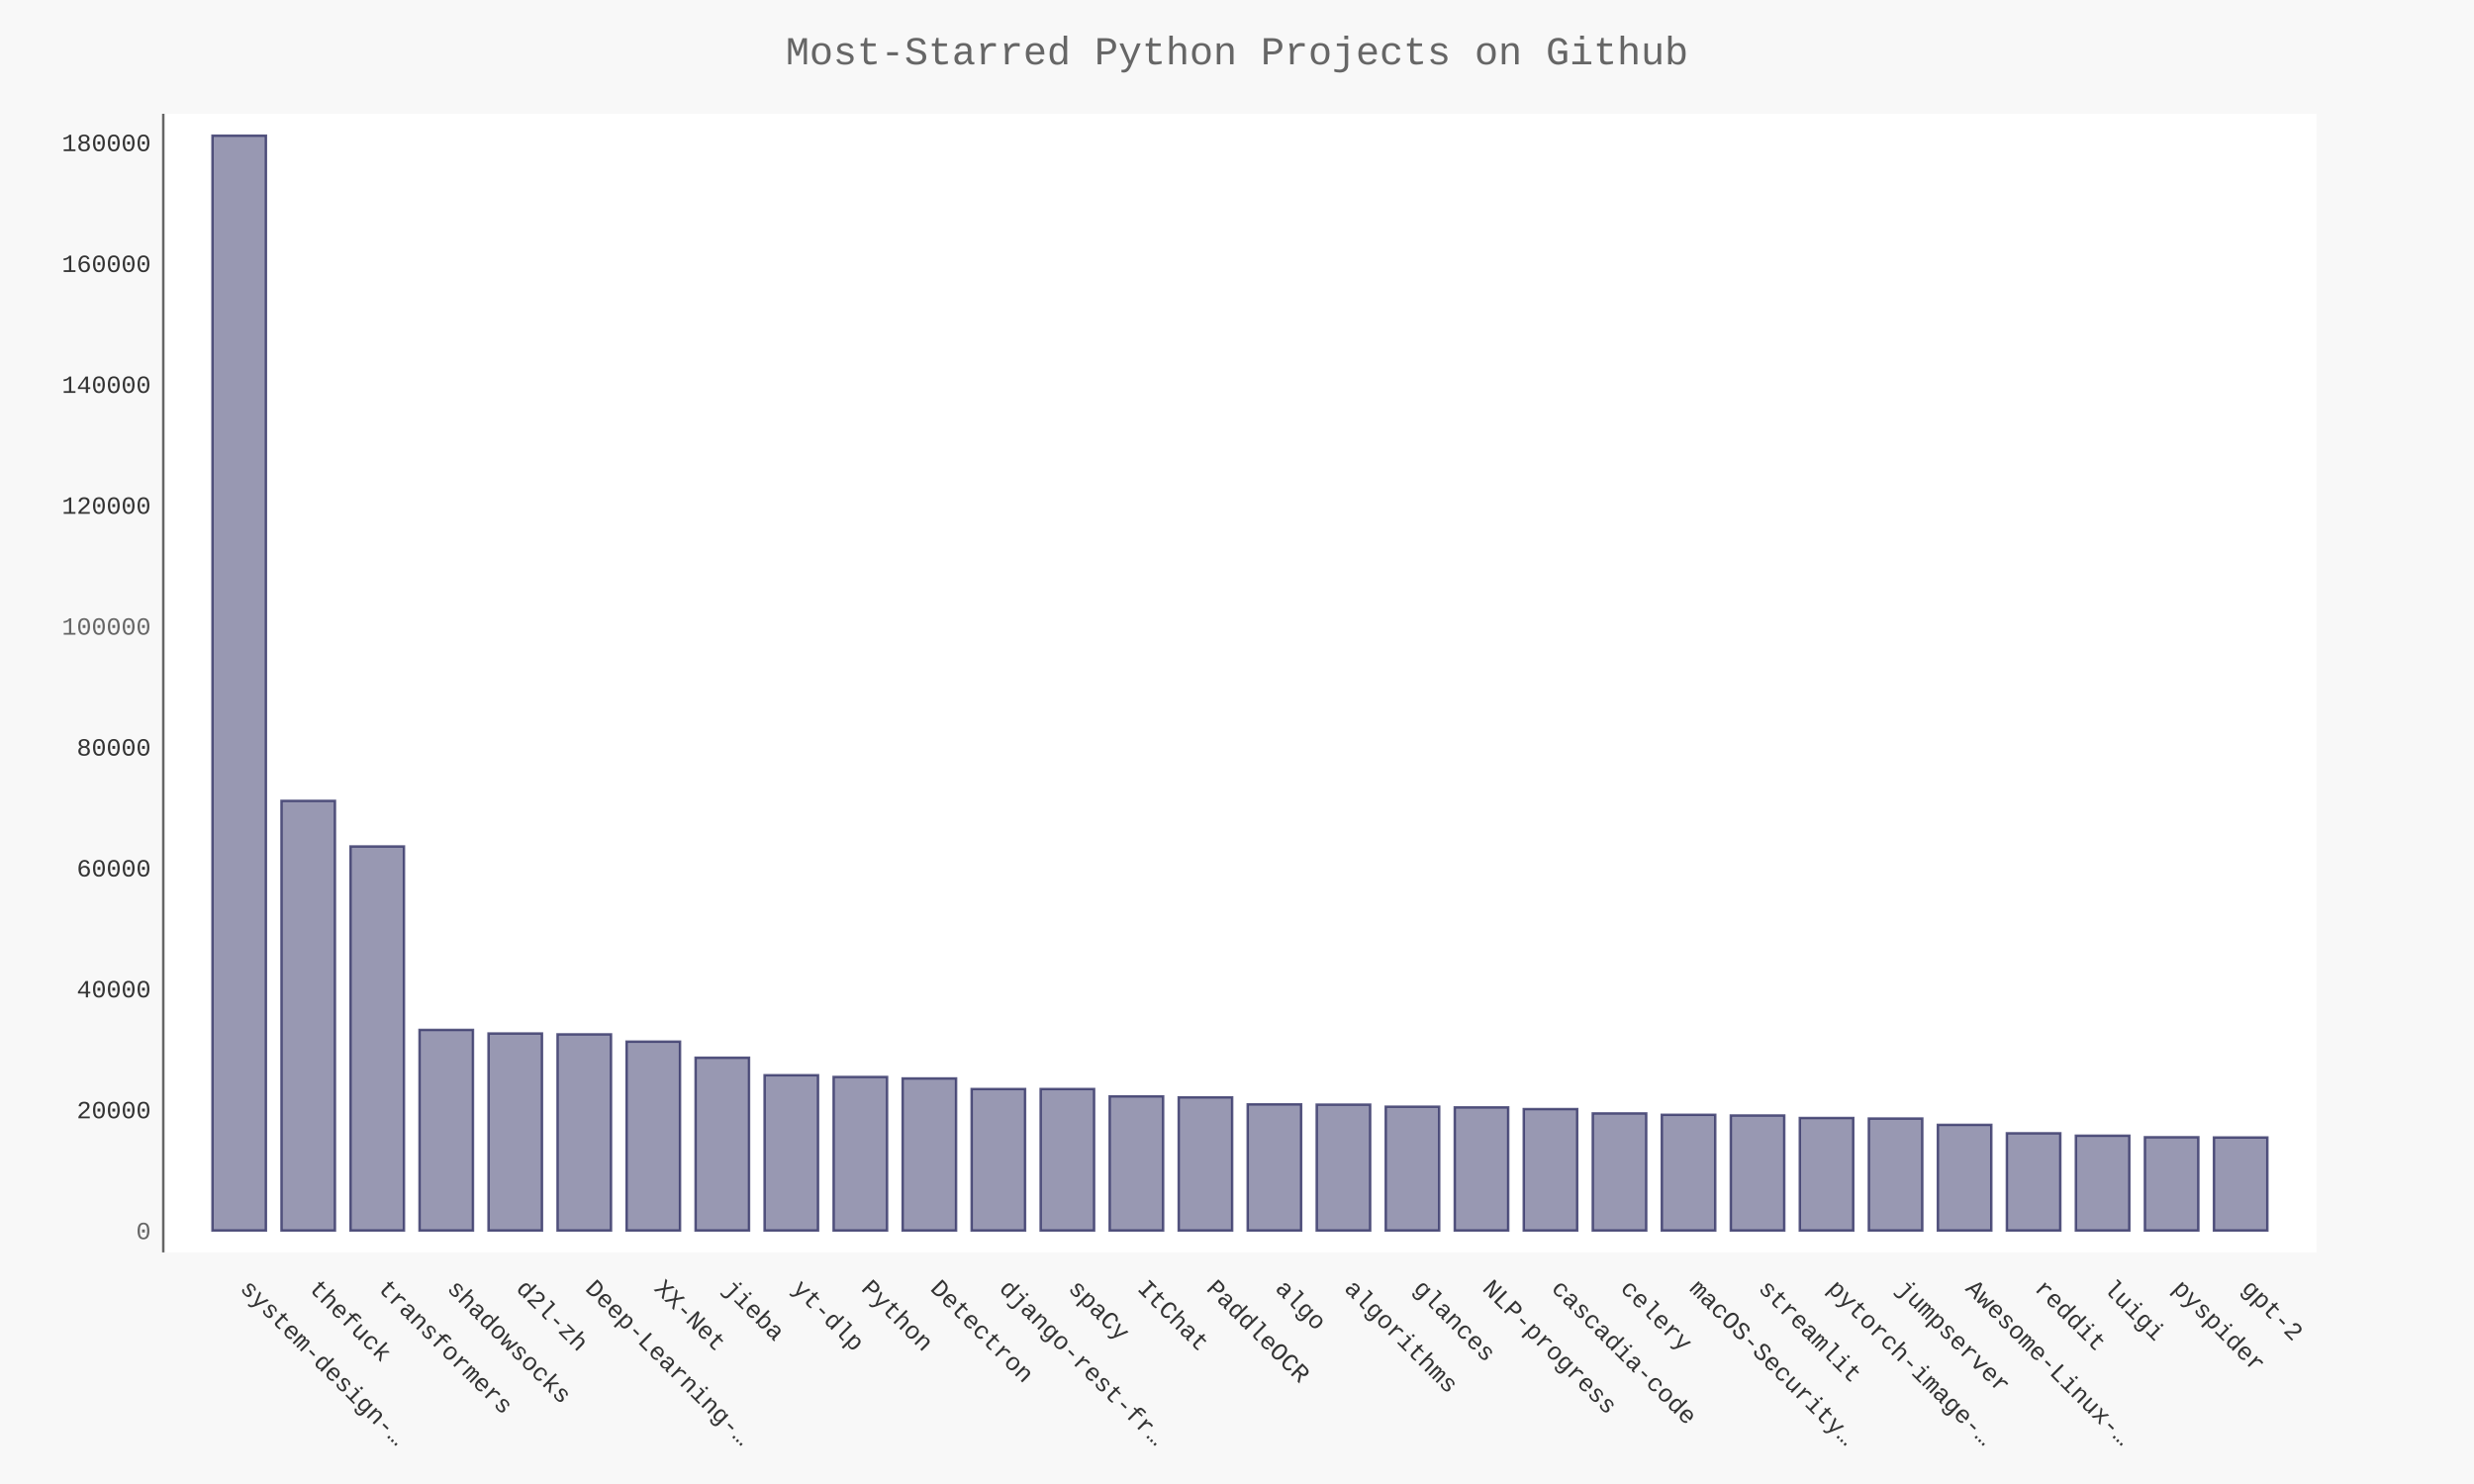
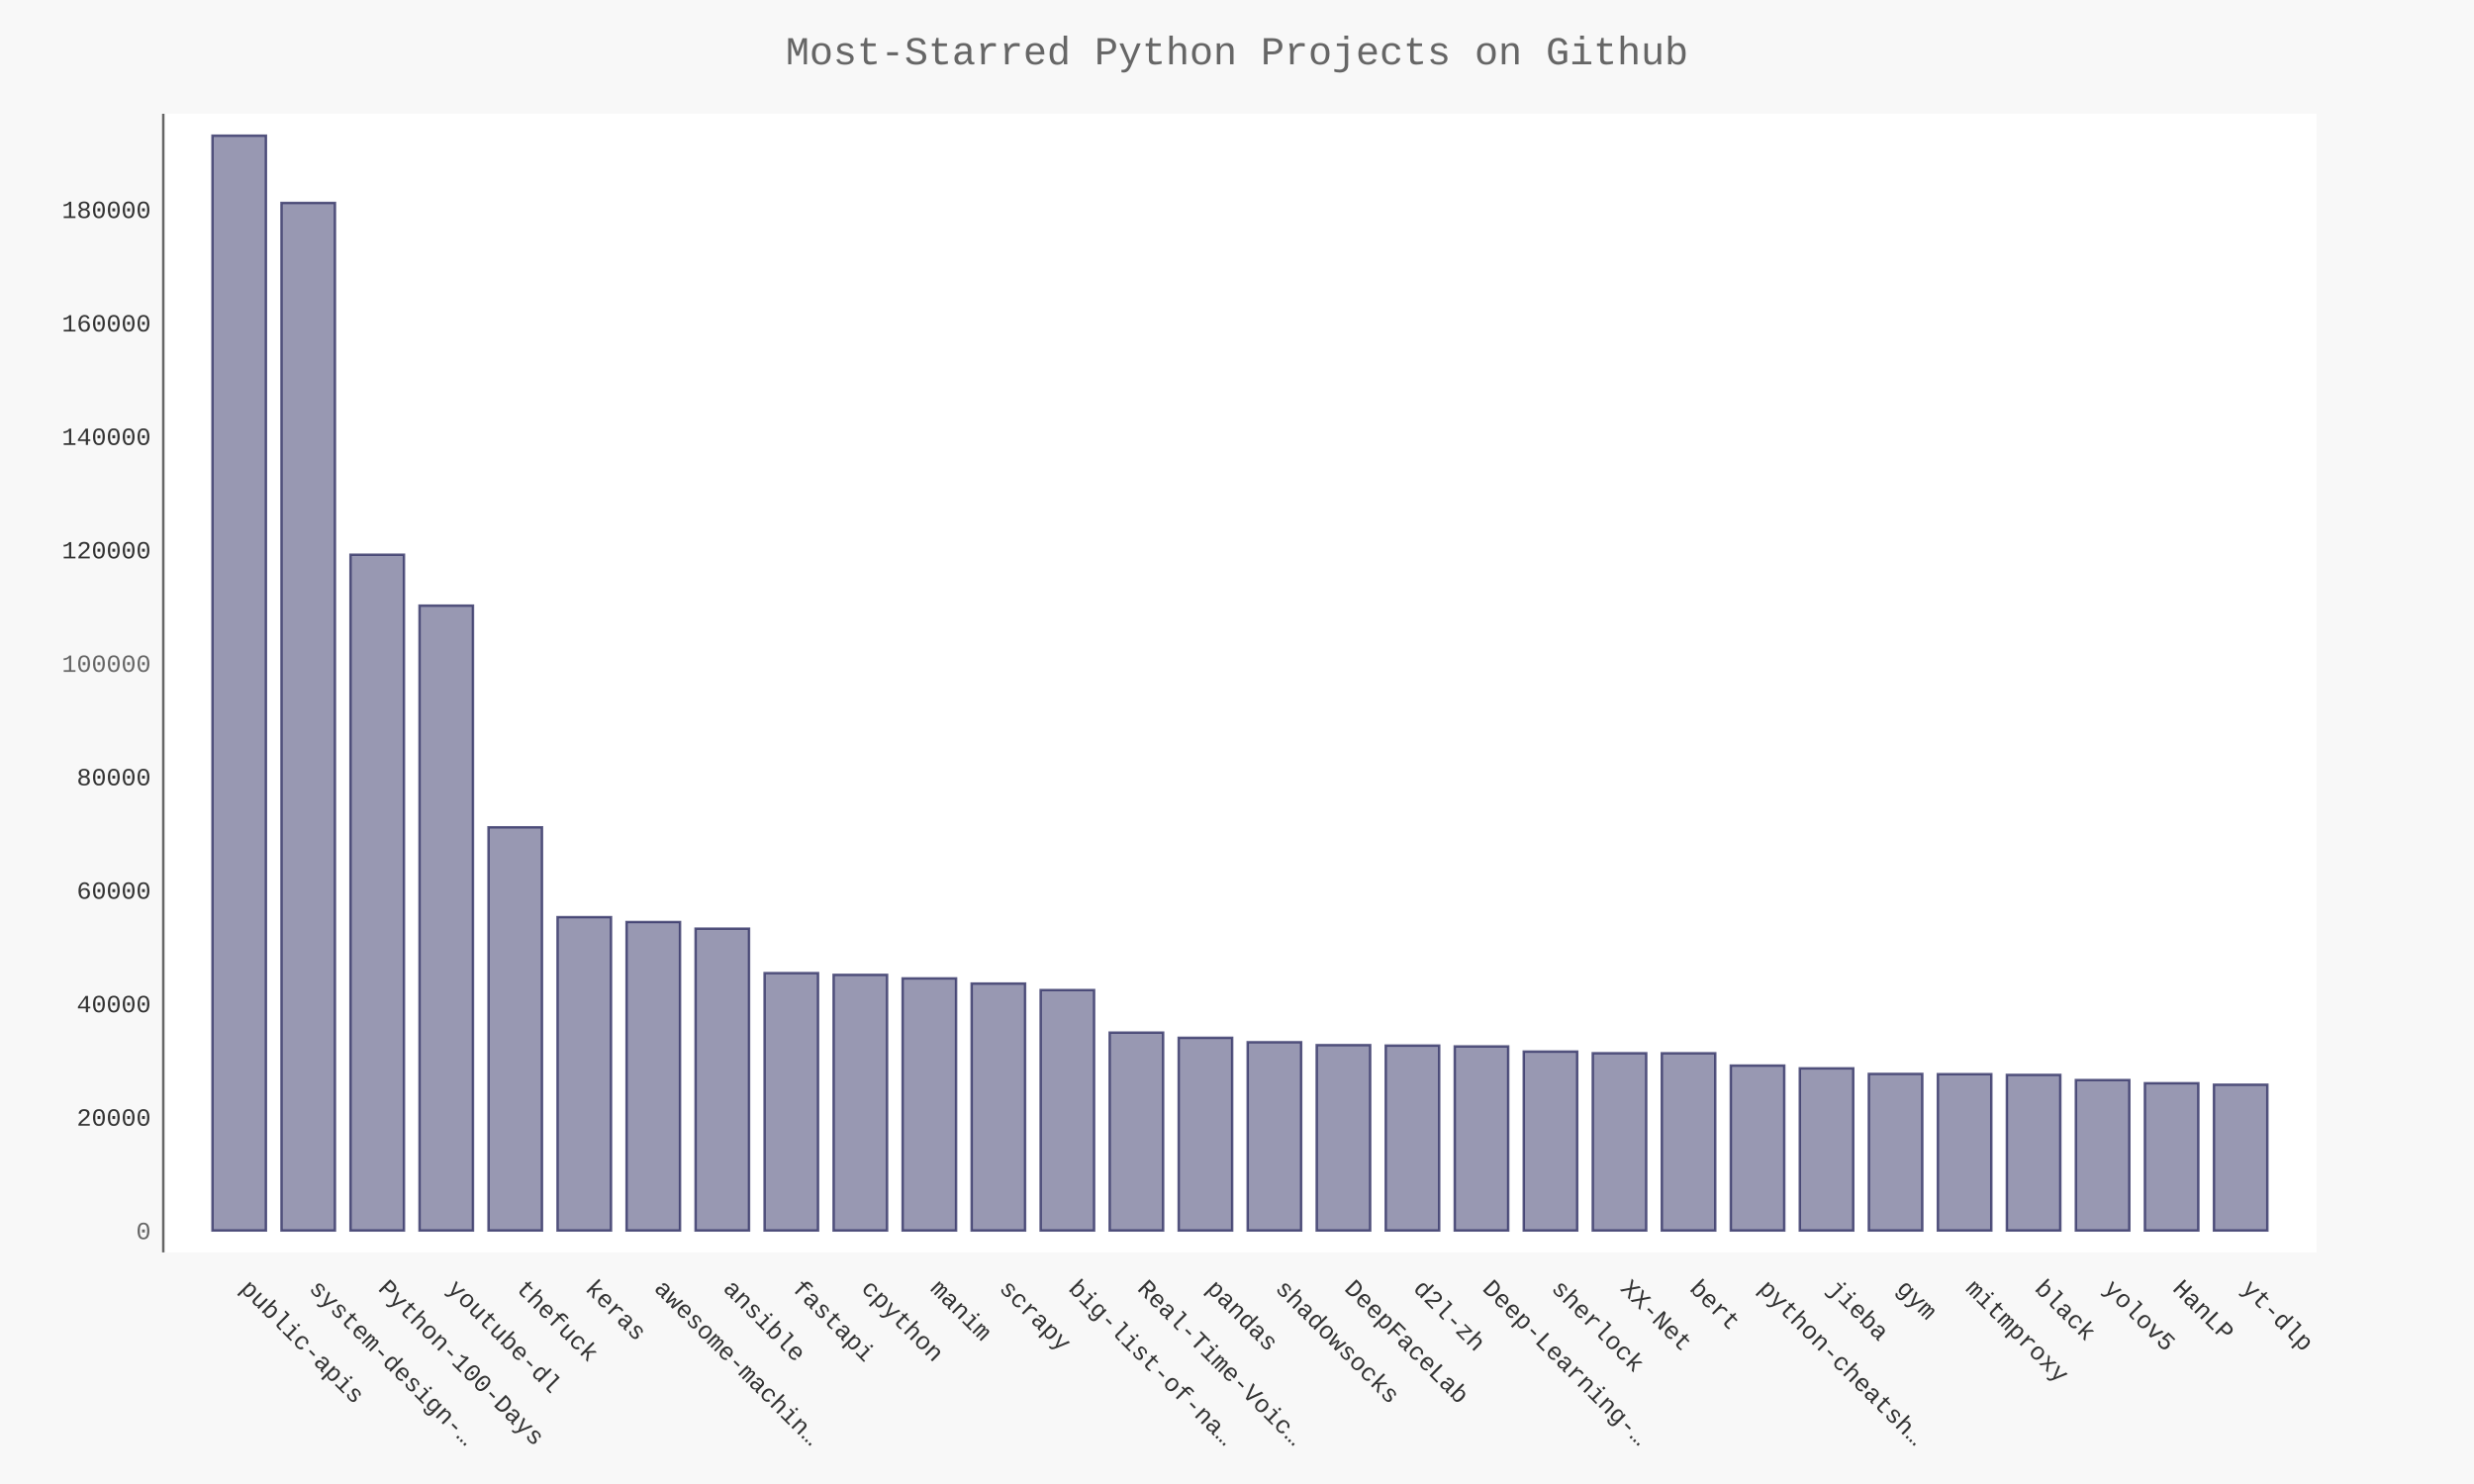
- <svg xmlns="http://www.w3.org/2000/svg" id="chart-205c52bb-52df-4847-a512-cd070e982f55" class="pygal-chart" viewBox="0 0 1000 600">
+ <svg xmlns="http://www.w3.org/2000/svg" id="chart-5cbc3699-a7eb-4722-83cf-24f9afc8d342" class="pygal-chart" viewBox="0 0 1000 600">
  <defs>
-     <style type="text/css">#chart-205c52bb-52df-4847-a512-cd070e982f55{-webkit-user-select:none;-webkit-font-smoothing:antialiased;font-family:Consolas,"Liberation Mono",Menlo,Courier,monospace}#chart-205c52bb-52df-4847-a512-cd070e982f55 .title{font-family:Consolas,"Liberation Mono",Menlo,Courier,monospace;font-size:16px}#chart-205c52bb-52df-4847-a512-cd070e982f55 .legends .legend text{font-family:Consolas,"Liberation Mono",Menlo,Courier,monospace;font-size:14px}#chart-205c52bb-52df-4847-a512-cd070e982f55 .axis text{font-family:Consolas,"Liberation Mono",Menlo,Courier,monospace;font-size:10px}#chart-205c52bb-52df-4847-a512-cd070e982f55 .axis text.major{font-family:Consolas,"Liberation Mono",Menlo,Courier,monospace;font-size:10px}#chart-205c52bb-52df-4847-a512-cd070e982f55 .text-overlay text.value{font-family:Consolas,"Liberation Mono",Menlo,Courier,monospace;font-size:16px}#chart-205c52bb-52df-4847-a512-cd070e982f55 .text-overlay text.label{font-family:Consolas,"Liberation Mono",Menlo,Courier,monospace;font-size:10px}#chart-205c52bb-52df-4847-a512-cd070e982f55 .tooltip{font-family:Consolas,"Liberation Mono",Menlo,Courier,monospace;font-size:14px}#chart-205c52bb-52df-4847-a512-cd070e982f55 text.no_data{font-family:Consolas,"Liberation Mono",Menlo,Courier,monospace;font-size:64px}
- #chart-205c52bb-52df-4847-a512-cd070e982f55{background-color:#f8f8f8}#chart-205c52bb-52df-4847-a512-cd070e982f55 path,#chart-205c52bb-52df-4847-a512-cd070e982f55 line,#chart-205c52bb-52df-4847-a512-cd070e982f55 rect,#chart-205c52bb-52df-4847-a512-cd070e982f55 circle{-webkit-transition:250ms ease-in;-moz-transition:250ms ease-in;transition:250ms ease-in}#chart-205c52bb-52df-4847-a512-cd070e982f55 .graph &gt; .background{fill:#f8f8f8}#chart-205c52bb-52df-4847-a512-cd070e982f55 .plot &gt; .background{fill:#ffffff}#chart-205c52bb-52df-4847-a512-cd070e982f55 .graph{fill:#333}#chart-205c52bb-52df-4847-a512-cd070e982f55 text.no_data{fill:#666}#chart-205c52bb-52df-4847-a512-cd070e982f55 .title{fill:#666}#chart-205c52bb-52df-4847-a512-cd070e982f55 .legends .legend text{fill:#333}#chart-205c52bb-52df-4847-a512-cd070e982f55 .legends .legend:hover text{fill:#666}#chart-205c52bb-52df-4847-a512-cd070e982f55 .axis .line{stroke:#666}#chart-205c52bb-52df-4847-a512-cd070e982f55 .axis .guide.line{stroke:rgba(0,0,0,0.5)}#chart-205c52bb-52df-4847-a512-cd070e982f55 .axis .major.line{stroke:#333}#chart-205c52bb-52df-4847-a512-cd070e982f55 .axis text.major{fill:#666}#chart-205c52bb-52df-4847-a512-cd070e982f55 .axis.y .guides:hover .guide.line,#chart-205c52bb-52df-4847-a512-cd070e982f55 .line-graph .axis.x .guides:hover .guide.line,#chart-205c52bb-52df-4847-a512-cd070e982f55 .stackedline-graph .axis.x .guides:hover .guide.line,#chart-205c52bb-52df-4847-a512-cd070e982f55 .xy-graph .axis.x .guides:hover .guide.line{stroke:#666}#chart-205c52bb-52df-4847-a512-cd070e982f55 .axis .guides:hover text{fill:#666}#chart-205c52bb-52df-4847-a512-cd070e982f55 .reactive{fill-opacity:.5;stroke-opacity:.8;stroke-width:1}#chart-205c52bb-52df-4847-a512-cd070e982f55 .ci{stroke:#333}#chart-205c52bb-52df-4847-a512-cd070e982f55 .reactive.active,#chart-205c52bb-52df-4847-a512-cd070e982f55 .active .reactive{fill-opacity:.9;stroke-opacity:.9;stroke-width:4}#chart-205c52bb-52df-4847-a512-cd070e982f55 .ci .reactive.active{stroke-width:1.5}#chart-205c52bb-52df-4847-a512-cd070e982f55 .series text{fill:#666}#chart-205c52bb-52df-4847-a512-cd070e982f55 .tooltip rect{fill:#ffffff;stroke:#666;-webkit-transition:opacity 250ms ease-in;-moz-transition:opacity 250ms ease-in;transition:opacity 250ms ease-in}#chart-205c52bb-52df-4847-a512-cd070e982f55 .tooltip .label{fill:#333}#chart-205c52bb-52df-4847-a512-cd070e982f55 .tooltip .label{fill:#333}#chart-205c52bb-52df-4847-a512-cd070e982f55 .tooltip .legend{font-size:.8em;fill:rgba(0,0,0,0.5)}#chart-205c52bb-52df-4847-a512-cd070e982f55 .tooltip .x_label{font-size:.6em;fill:#666}#chart-205c52bb-52df-4847-a512-cd070e982f55 .tooltip .xlink{font-size:.5em;text-decoration:underline}#chart-205c52bb-52df-4847-a512-cd070e982f55 .tooltip .value{font-size:1.5em}#chart-205c52bb-52df-4847-a512-cd070e982f55 .bound{font-size:.5em}#chart-205c52bb-52df-4847-a512-cd070e982f55 .max-value{font-size:.75em;fill:rgba(0,0,0,0.5)}#chart-205c52bb-52df-4847-a512-cd070e982f55 .map-element{fill:#ffffff;stroke:rgba(0,0,0,0.5) !important}#chart-205c52bb-52df-4847-a512-cd070e982f55 .map-element .reactive{fill-opacity:inherit;stroke-opacity:inherit}#chart-205c52bb-52df-4847-a512-cd070e982f55 .color-0,#chart-205c52bb-52df-4847-a512-cd070e982f55 .color-0 a:visited{stroke:#333366;fill:#333366}#chart-205c52bb-52df-4847-a512-cd070e982f55 .text-overlay .color-0 text{fill:black}
- #chart-205c52bb-52df-4847-a512-cd070e982f55 text.no_data{text-anchor:middle}#chart-205c52bb-52df-4847-a512-cd070e982f55 .guide.line{fill:none}#chart-205c52bb-52df-4847-a512-cd070e982f55 .centered{text-anchor:middle}#chart-205c52bb-52df-4847-a512-cd070e982f55 .title{text-anchor:middle}#chart-205c52bb-52df-4847-a512-cd070e982f55 .legends .legend text{fill-opacity:1}#chart-205c52bb-52df-4847-a512-cd070e982f55 .axis.x text{text-anchor:middle}#chart-205c52bb-52df-4847-a512-cd070e982f55 .axis.x:not(.web) text[transform]{text-anchor:start}#chart-205c52bb-52df-4847-a512-cd070e982f55 .axis.x:not(.web) text[transform].backwards{text-anchor:end}#chart-205c52bb-52df-4847-a512-cd070e982f55 .axis.y text{text-anchor:end}#chart-205c52bb-52df-4847-a512-cd070e982f55 .axis.y text[transform].backwards{text-anchor:start}#chart-205c52bb-52df-4847-a512-cd070e982f55 .axis.y2 text{text-anchor:start}#chart-205c52bb-52df-4847-a512-cd070e982f55 .axis.y2 text[transform].backwards{text-anchor:end}#chart-205c52bb-52df-4847-a512-cd070e982f55 .axis .guide.line{stroke-dasharray:4,4;stroke:black}#chart-205c52bb-52df-4847-a512-cd070e982f55 .axis .major.guide.line{stroke-dasharray:6,6;stroke:black}#chart-205c52bb-52df-4847-a512-cd070e982f55 .horizontal .axis.y .guide.line,#chart-205c52bb-52df-4847-a512-cd070e982f55 .horizontal .axis.y2 .guide.line,#chart-205c52bb-52df-4847-a512-cd070e982f55 .vertical .axis.x .guide.line{opacity:0}#chart-205c52bb-52df-4847-a512-cd070e982f55 .horizontal .axis.always_show .guide.line,#chart-205c52bb-52df-4847-a512-cd070e982f55 .vertical .axis.always_show .guide.line{opacity:1 !important}#chart-205c52bb-52df-4847-a512-cd070e982f55 .axis.y .guides:hover .guide.line,#chart-205c52bb-52df-4847-a512-cd070e982f55 .axis.y2 .guides:hover .guide.line,#chart-205c52bb-52df-4847-a512-cd070e982f55 .axis.x .guides:hover .guide.line{opacity:1}#chart-205c52bb-52df-4847-a512-cd070e982f55 .axis .guides:hover text{opacity:1}#chart-205c52bb-52df-4847-a512-cd070e982f55 .nofill{fill:none}#chart-205c52bb-52df-4847-a512-cd070e982f55 .subtle-fill{fill-opacity:.2}#chart-205c52bb-52df-4847-a512-cd070e982f55 .dot{stroke-width:1px;fill-opacity:1;stroke-opacity:1}#chart-205c52bb-52df-4847-a512-cd070e982f55 .dot.active{stroke-width:5px}#chart-205c52bb-52df-4847-a512-cd070e982f55 .dot.negative{fill:transparent}#chart-205c52bb-52df-4847-a512-cd070e982f55 text,#chart-205c52bb-52df-4847-a512-cd070e982f55 tspan{stroke:none !important}#chart-205c52bb-52df-4847-a512-cd070e982f55 .series text.active{opacity:1}#chart-205c52bb-52df-4847-a512-cd070e982f55 .tooltip rect{fill-opacity:.95;stroke-width:.5}#chart-205c52bb-52df-4847-a512-cd070e982f55 .tooltip text{fill-opacity:1}#chart-205c52bb-52df-4847-a512-cd070e982f55 .showable{visibility:hidden}#chart-205c52bb-52df-4847-a512-cd070e982f55 .showable.shown{visibility:visible}#chart-205c52bb-52df-4847-a512-cd070e982f55 .gauge-background{fill:rgba(229,229,229,1);stroke:none}#chart-205c52bb-52df-4847-a512-cd070e982f55 .bg-lines{stroke:#f8f8f8;stroke-width:2px}</style>
+     <style type="text/css">#chart-5cbc3699-a7eb-4722-83cf-24f9afc8d342{-webkit-user-select:none;-webkit-font-smoothing:antialiased;font-family:Consolas,"Liberation Mono",Menlo,Courier,monospace}#chart-5cbc3699-a7eb-4722-83cf-24f9afc8d342 .title{font-family:Consolas,"Liberation Mono",Menlo,Courier,monospace;font-size:16px}#chart-5cbc3699-a7eb-4722-83cf-24f9afc8d342 .legends .legend text{font-family:Consolas,"Liberation Mono",Menlo,Courier,monospace;font-size:14px}#chart-5cbc3699-a7eb-4722-83cf-24f9afc8d342 .axis text{font-family:Consolas,"Liberation Mono",Menlo,Courier,monospace;font-size:10px}#chart-5cbc3699-a7eb-4722-83cf-24f9afc8d342 .axis text.major{font-family:Consolas,"Liberation Mono",Menlo,Courier,monospace;font-size:10px}#chart-5cbc3699-a7eb-4722-83cf-24f9afc8d342 .text-overlay text.value{font-family:Consolas,"Liberation Mono",Menlo,Courier,monospace;font-size:16px}#chart-5cbc3699-a7eb-4722-83cf-24f9afc8d342 .text-overlay text.label{font-family:Consolas,"Liberation Mono",Menlo,Courier,monospace;font-size:10px}#chart-5cbc3699-a7eb-4722-83cf-24f9afc8d342 .tooltip{font-family:Consolas,"Liberation Mono",Menlo,Courier,monospace;font-size:14px}#chart-5cbc3699-a7eb-4722-83cf-24f9afc8d342 text.no_data{font-family:Consolas,"Liberation Mono",Menlo,Courier,monospace;font-size:64px}
+ #chart-5cbc3699-a7eb-4722-83cf-24f9afc8d342{background-color:#f8f8f8}#chart-5cbc3699-a7eb-4722-83cf-24f9afc8d342 path,#chart-5cbc3699-a7eb-4722-83cf-24f9afc8d342 line,#chart-5cbc3699-a7eb-4722-83cf-24f9afc8d342 rect,#chart-5cbc3699-a7eb-4722-83cf-24f9afc8d342 circle{-webkit-transition:250ms ease-in;-moz-transition:250ms ease-in;transition:250ms ease-in}#chart-5cbc3699-a7eb-4722-83cf-24f9afc8d342 .graph &gt; .background{fill:#f8f8f8}#chart-5cbc3699-a7eb-4722-83cf-24f9afc8d342 .plot &gt; .background{fill:#ffffff}#chart-5cbc3699-a7eb-4722-83cf-24f9afc8d342 .graph{fill:#333}#chart-5cbc3699-a7eb-4722-83cf-24f9afc8d342 text.no_data{fill:#666}#chart-5cbc3699-a7eb-4722-83cf-24f9afc8d342 .title{fill:#666}#chart-5cbc3699-a7eb-4722-83cf-24f9afc8d342 .legends .legend text{fill:#333}#chart-5cbc3699-a7eb-4722-83cf-24f9afc8d342 .legends .legend:hover text{fill:#666}#chart-5cbc3699-a7eb-4722-83cf-24f9afc8d342 .axis .line{stroke:#666}#chart-5cbc3699-a7eb-4722-83cf-24f9afc8d342 .axis .guide.line{stroke:rgba(0,0,0,0.5)}#chart-5cbc3699-a7eb-4722-83cf-24f9afc8d342 .axis .major.line{stroke:#333}#chart-5cbc3699-a7eb-4722-83cf-24f9afc8d342 .axis text.major{fill:#666}#chart-5cbc3699-a7eb-4722-83cf-24f9afc8d342 .axis.y .guides:hover .guide.line,#chart-5cbc3699-a7eb-4722-83cf-24f9afc8d342 .line-graph .axis.x .guides:hover .guide.line,#chart-5cbc3699-a7eb-4722-83cf-24f9afc8d342 .stackedline-graph .axis.x .guides:hover .guide.line,#chart-5cbc3699-a7eb-4722-83cf-24f9afc8d342 .xy-graph .axis.x .guides:hover .guide.line{stroke:#666}#chart-5cbc3699-a7eb-4722-83cf-24f9afc8d342 .axis .guides:hover text{fill:#666}#chart-5cbc3699-a7eb-4722-83cf-24f9afc8d342 .reactive{fill-opacity:.5;stroke-opacity:.8;stroke-width:1}#chart-5cbc3699-a7eb-4722-83cf-24f9afc8d342 .ci{stroke:#333}#chart-5cbc3699-a7eb-4722-83cf-24f9afc8d342 .reactive.active,#chart-5cbc3699-a7eb-4722-83cf-24f9afc8d342 .active .reactive{fill-opacity:.9;stroke-opacity:.9;stroke-width:4}#chart-5cbc3699-a7eb-4722-83cf-24f9afc8d342 .ci .reactive.active{stroke-width:1.5}#chart-5cbc3699-a7eb-4722-83cf-24f9afc8d342 .series text{fill:#666}#chart-5cbc3699-a7eb-4722-83cf-24f9afc8d342 .tooltip rect{fill:#ffffff;stroke:#666;-webkit-transition:opacity 250ms ease-in;-moz-transition:opacity 250ms ease-in;transition:opacity 250ms ease-in}#chart-5cbc3699-a7eb-4722-83cf-24f9afc8d342 .tooltip .label{fill:#333}#chart-5cbc3699-a7eb-4722-83cf-24f9afc8d342 .tooltip .label{fill:#333}#chart-5cbc3699-a7eb-4722-83cf-24f9afc8d342 .tooltip .legend{font-size:.8em;fill:rgba(0,0,0,0.5)}#chart-5cbc3699-a7eb-4722-83cf-24f9afc8d342 .tooltip .x_label{font-size:.6em;fill:#666}#chart-5cbc3699-a7eb-4722-83cf-24f9afc8d342 .tooltip .xlink{font-size:.5em;text-decoration:underline}#chart-5cbc3699-a7eb-4722-83cf-24f9afc8d342 .tooltip .value{font-size:1.5em}#chart-5cbc3699-a7eb-4722-83cf-24f9afc8d342 .bound{font-size:.5em}#chart-5cbc3699-a7eb-4722-83cf-24f9afc8d342 .max-value{font-size:.75em;fill:rgba(0,0,0,0.5)}#chart-5cbc3699-a7eb-4722-83cf-24f9afc8d342 .map-element{fill:#ffffff;stroke:rgba(0,0,0,0.5) !important}#chart-5cbc3699-a7eb-4722-83cf-24f9afc8d342 .map-element .reactive{fill-opacity:inherit;stroke-opacity:inherit}#chart-5cbc3699-a7eb-4722-83cf-24f9afc8d342 .color-0,#chart-5cbc3699-a7eb-4722-83cf-24f9afc8d342 .color-0 a:visited{stroke:#333366;fill:#333366}#chart-5cbc3699-a7eb-4722-83cf-24f9afc8d342 .text-overlay .color-0 text{fill:black}
+ #chart-5cbc3699-a7eb-4722-83cf-24f9afc8d342 text.no_data{text-anchor:middle}#chart-5cbc3699-a7eb-4722-83cf-24f9afc8d342 .guide.line{fill:none}#chart-5cbc3699-a7eb-4722-83cf-24f9afc8d342 .centered{text-anchor:middle}#chart-5cbc3699-a7eb-4722-83cf-24f9afc8d342 .title{text-anchor:middle}#chart-5cbc3699-a7eb-4722-83cf-24f9afc8d342 .legends .legend text{fill-opacity:1}#chart-5cbc3699-a7eb-4722-83cf-24f9afc8d342 .axis.x text{text-anchor:middle}#chart-5cbc3699-a7eb-4722-83cf-24f9afc8d342 .axis.x:not(.web) text[transform]{text-anchor:start}#chart-5cbc3699-a7eb-4722-83cf-24f9afc8d342 .axis.x:not(.web) text[transform].backwards{text-anchor:end}#chart-5cbc3699-a7eb-4722-83cf-24f9afc8d342 .axis.y text{text-anchor:end}#chart-5cbc3699-a7eb-4722-83cf-24f9afc8d342 .axis.y text[transform].backwards{text-anchor:start}#chart-5cbc3699-a7eb-4722-83cf-24f9afc8d342 .axis.y2 text{text-anchor:start}#chart-5cbc3699-a7eb-4722-83cf-24f9afc8d342 .axis.y2 text[transform].backwards{text-anchor:end}#chart-5cbc3699-a7eb-4722-83cf-24f9afc8d342 .axis .guide.line{stroke-dasharray:4,4;stroke:black}#chart-5cbc3699-a7eb-4722-83cf-24f9afc8d342 .axis .major.guide.line{stroke-dasharray:6,6;stroke:black}#chart-5cbc3699-a7eb-4722-83cf-24f9afc8d342 .horizontal .axis.y .guide.line,#chart-5cbc3699-a7eb-4722-83cf-24f9afc8d342 .horizontal .axis.y2 .guide.line,#chart-5cbc3699-a7eb-4722-83cf-24f9afc8d342 .vertical .axis.x .guide.line{opacity:0}#chart-5cbc3699-a7eb-4722-83cf-24f9afc8d342 .horizontal .axis.always_show .guide.line,#chart-5cbc3699-a7eb-4722-83cf-24f9afc8d342 .vertical .axis.always_show .guide.line{opacity:1 !important}#chart-5cbc3699-a7eb-4722-83cf-24f9afc8d342 .axis.y .guides:hover .guide.line,#chart-5cbc3699-a7eb-4722-83cf-24f9afc8d342 .axis.y2 .guides:hover .guide.line,#chart-5cbc3699-a7eb-4722-83cf-24f9afc8d342 .axis.x .guides:hover .guide.line{opacity:1}#chart-5cbc3699-a7eb-4722-83cf-24f9afc8d342 .axis .guides:hover text{opacity:1}#chart-5cbc3699-a7eb-4722-83cf-24f9afc8d342 .nofill{fill:none}#chart-5cbc3699-a7eb-4722-83cf-24f9afc8d342 .subtle-fill{fill-opacity:.2}#chart-5cbc3699-a7eb-4722-83cf-24f9afc8d342 .dot{stroke-width:1px;fill-opacity:1;stroke-opacity:1}#chart-5cbc3699-a7eb-4722-83cf-24f9afc8d342 .dot.active{stroke-width:5px}#chart-5cbc3699-a7eb-4722-83cf-24f9afc8d342 .dot.negative{fill:transparent}#chart-5cbc3699-a7eb-4722-83cf-24f9afc8d342 text,#chart-5cbc3699-a7eb-4722-83cf-24f9afc8d342 tspan{stroke:none !important}#chart-5cbc3699-a7eb-4722-83cf-24f9afc8d342 .series text.active{opacity:1}#chart-5cbc3699-a7eb-4722-83cf-24f9afc8d342 .tooltip rect{fill-opacity:.95;stroke-width:.5}#chart-5cbc3699-a7eb-4722-83cf-24f9afc8d342 .tooltip text{fill-opacity:1}#chart-5cbc3699-a7eb-4722-83cf-24f9afc8d342 .showable{visibility:hidden}#chart-5cbc3699-a7eb-4722-83cf-24f9afc8d342 .showable.shown{visibility:visible}#chart-5cbc3699-a7eb-4722-83cf-24f9afc8d342 .gauge-background{fill:rgba(229,229,229,1);stroke:none}#chart-5cbc3699-a7eb-4722-83cf-24f9afc8d342 .bg-lines{stroke:#f8f8f8;stroke-width:2px}</style>
  </defs>
  <g class="graph bar-graph vertical">
    <rect x="0" y="0" width="1000" height="600" class="background" />
    <g transform="translate(66, 46)" class="plot">
      <rect x="0" y="0" width="870.36" height="460.36" class="background" />
      <g class="axis y">
        <g class="guides">
          <text x="-5" y="455.007" class="major">0</text>
        </g>
        <g class="guides">
-           <text x="-5" y="406.127" class="">20000</text>
-         </g>
-         <g class="guides">
-           <text x="-5" y="357.247" class="">40000</text>
-         </g>
-         <g class="guides">
-           <text x="-5" y="308.367" class="">60000</text>
-         </g>
-         <g class="guides">
-           <text x="-5" y="259.486" class="">80000</text>
-         </g>
-         <g class="guides">
-           <text x="-5" y="210.606" class="major">100000</text>
-         </g>
-         <g class="guides">
-           <text x="-5" y="161.726" class="">120000</text>
-         </g>
-         <g class="guides">
-           <text x="-5" y="112.846" class="">140000</text>
-         </g>
-         <g class="guides">
-           <text x="-5" y="63.966" class="">160000</text>
-         </g>
-         <g class="guides">
-           <text x="-5" y="15.085" class="">180000</text>
+           <text x="-5" y="409.134" class="">20000</text>
+         </g>
+         <g class="guides">
+           <text x="-5" y="363.261" class="">40000</text>
+         </g>
+         <g class="guides">
+           <text x="-5" y="317.388" class="">60000</text>
+         </g>
+         <g class="guides">
+           <text x="-5" y="271.515" class="">80000</text>
+         </g>
+         <g class="guides">
+           <text x="-5" y="225.642" class="major">100000</text>
+         </g>
+         <g class="guides">
+           <text x="-5" y="179.769" class="">120000</text>
+         </g>
+         <g class="guides">
+           <text x="-5" y="133.896" class="">140000</text>
+         </g>
+         <g class="guides">
+           <text x="-5" y="88.023" class="">160000</text>
+         </g>
+         <g class="guides">
+           <text x="-5" y="42.15" class="">180000</text>
        </g>
      </g>
      <g class="axis x">
        <path d="M0 0 v460.36" class="line" />
        <g class="guides">
          <path d="M30.686 0 v460.36" class="guide line" />
-           <text x="30.686" y="475.36" class="" transform="rotate(45 30.68578 475.3604)">system-design-…</text>
+           <text x="30.686" y="475.36" class="" transform="rotate(45 30.68578 475.3604)">public-apis</text>
        </g>
        <g class="guides">
          <path d="M58.582 0 v460.36" class="guide line" />
-           <text x="58.582" y="475.36" class="" transform="rotate(45 58.58195 475.3604)">thefuck</text>
+           <text x="58.582" y="475.36" class="" transform="rotate(45 58.58195 475.3604)">system-design-…</text>
        </g>
        <g class="guides">
          <path d="M86.478 0 v460.36" class="guide line" />
-           <text x="86.478" y="475.36" class="" transform="rotate(45 86.47812 475.3604)">transformers</text>
+           <text x="86.478" y="475.36" class="" transform="rotate(45 86.47812 475.3604)">Python-100-Days</text>
        </g>
        <g class="guides">
          <path d="M114.374 0 v460.36" class="guide line" />
-           <text x="114.374" y="475.36" class="" transform="rotate(45 114.3743 475.3604)">shadowsocks</text>
+           <text x="114.374" y="475.36" class="" transform="rotate(45 114.3743 475.3604)">youtube-dl</text>
        </g>
        <g class="guides">
          <path d="M142.27 0 v460.36" class="guide line" />
-           <text x="142.27" y="475.36" class="" transform="rotate(45 142.2704 475.3604)">d2l-zh</text>
+           <text x="142.27" y="475.36" class="" transform="rotate(45 142.2704 475.3604)">thefuck</text>
        </g>
        <g class="guides">
          <path d="M170.167 0 v460.36" class="guide line" />
-           <text x="170.167" y="475.36" class="" transform="rotate(45 170.1666 475.3604)">Deep-Learning-…</text>
+           <text x="170.167" y="475.36" class="" transform="rotate(45 170.1666 475.3604)">keras</text>
        </g>
        <g class="guides">
          <path d="M198.063 0 v460.36" class="guide line" />
-           <text x="198.063" y="475.36" class="" transform="rotate(45 198.0628 475.3604)">XX-Net</text>
+           <text x="198.063" y="475.36" class="" transform="rotate(45 198.0628 475.3604)">awesome-machin…</text>
        </g>
        <g class="guides">
          <path d="M225.959 0 v460.36" class="guide line" />
-           <text x="225.959" y="475.36" class="" transform="rotate(45 225.9589 475.3604)">jieba</text>
+           <text x="225.959" y="475.36" class="" transform="rotate(45 225.9589 475.3604)">ansible</text>
        </g>
        <g class="guides">
          <path d="M253.855 0 v460.36" class="guide line" />
-           <text x="253.855" y="475.36" class="" transform="rotate(45 253.8551 475.3604)">yt-dlp</text>
+           <text x="253.855" y="475.36" class="" transform="rotate(45 253.8551 475.3604)">fastapi</text>
        </g>
        <g class="guides">
          <path d="M281.751 0 v460.36" class="guide line" />
-           <text x="281.751" y="475.36" class="" transform="rotate(45 281.7513 475.3604)">Python</text>
+           <text x="281.751" y="475.36" class="" transform="rotate(45 281.7513 475.3604)">cpython</text>
        </g>
        <g class="guides">
          <path d="M309.647 0 v460.36" class="guide line" />
-           <text x="309.647" y="475.36" class="" transform="rotate(45 309.6474 475.3604)">Detectron</text>
+           <text x="309.647" y="475.36" class="" transform="rotate(45 309.6474 475.3604)">manim</text>
        </g>
        <g class="guides">
          <path d="M337.544 0 v460.36" class="guide line" />
-           <text x="337.544" y="475.36" class="" transform="rotate(45 337.5436 475.3604)">django-rest-fr…</text>
+           <text x="337.544" y="475.36" class="" transform="rotate(45 337.5436 475.3604)">scrapy</text>
        </g>
        <g class="guides">
          <path d="M365.44 0 v460.36" class="guide line" />
-           <text x="365.44" y="475.36" class="" transform="rotate(45 365.4398 475.3604)">spaCy</text>
+           <text x="365.44" y="475.36" class="" transform="rotate(45 365.4398 475.3604)">big-list-of-na…</text>
        </g>
        <g class="guides">
          <path d="M393.336 0 v460.36" class="guide line" />
-           <text x="393.336" y="475.36" class="" transform="rotate(45 393.3359 475.3604)">ItChat</text>
+           <text x="393.336" y="475.36" class="" transform="rotate(45 393.3359 475.3604)">Real-Time-Voic…</text>
        </g>
        <g class="guides">
          <path d="M421.232 0 v460.36" class="guide line" />
-           <text x="421.232" y="475.36" class="" transform="rotate(45 421.2321 475.3604)">PaddleOCR</text>
+           <text x="421.232" y="475.36" class="" transform="rotate(45 421.2321 475.3604)">pandas</text>
        </g>
        <g class="guides">
          <path d="M449.128 0 v460.36" class="guide line" />
-           <text x="449.128" y="475.36" class="" transform="rotate(45 449.1283 475.3604)">algo</text>
+           <text x="449.128" y="475.36" class="" transform="rotate(45 449.1283 475.3604)">shadowsocks</text>
        </g>
        <g class="guides">
          <path d="M477.024 0 v460.36" class="guide line" />
-           <text x="477.024" y="475.36" class="" transform="rotate(45 477.0244 475.3604)">algorithms</text>
+           <text x="477.024" y="475.36" class="" transform="rotate(45 477.0244 475.3604)">DeepFaceLab</text>
        </g>
        <g class="guides">
          <path d="M504.921 0 v460.36" class="guide line" />
-           <text x="504.921" y="475.36" class="" transform="rotate(45 504.9206 475.3604)">glances</text>
+           <text x="504.921" y="475.36" class="" transform="rotate(45 504.9206 475.3604)">d2l-zh</text>
        </g>
        <g class="guides">
          <path d="M532.817 0 v460.36" class="guide line" />
-           <text x="532.817" y="475.36" class="" transform="rotate(45 532.8168 475.3604)">NLP-progress</text>
+           <text x="532.817" y="475.36" class="" transform="rotate(45 532.8168 475.3604)">Deep-Learning-…</text>
        </g>
        <g class="guides">
          <path d="M560.713 0 v460.36" class="guide line" />
-           <text x="560.713" y="475.36" class="" transform="rotate(45 560.7129 475.3604)">cascadia-code</text>
+           <text x="560.713" y="475.36" class="" transform="rotate(45 560.7129 475.3604)">sherlock</text>
        </g>
        <g class="guides">
          <path d="M588.609 0 v460.36" class="guide line" />
-           <text x="588.609" y="475.36" class="" transform="rotate(45 588.6091 475.3604)">celery</text>
+           <text x="588.609" y="475.36" class="" transform="rotate(45 588.6091 475.3604)">XX-Net</text>
        </g>
        <g class="guides">
          <path d="M616.505 0 v460.36" class="guide line" />
-           <text x="616.505" y="475.36" class="" transform="rotate(45 616.5053 475.3604)">macOS-Security…</text>
+           <text x="616.505" y="475.36" class="" transform="rotate(45 616.5053 475.3604)">bert</text>
        </g>
        <g class="guides">
          <path d="M644.401 0 v460.36" class="guide line" />
-           <text x="644.401" y="475.36" class="" transform="rotate(45 644.4014 475.3604)">streamlit</text>
+           <text x="644.401" y="475.36" class="" transform="rotate(45 644.4014 475.3604)">python-cheatsh…</text>
        </g>
        <g class="guides">
          <path d="M672.298 0 v460.36" class="guide line" />
-           <text x="672.298" y="475.36" class="" transform="rotate(45 672.2976 475.3604)">pytorch-image-…</text>
+           <text x="672.298" y="475.36" class="" transform="rotate(45 672.2976 475.3604)">jieba</text>
        </g>
        <g class="guides">
          <path d="M700.194 0 v460.36" class="guide line" />
-           <text x="700.194" y="475.36" class="" transform="rotate(45 700.1938 475.3604)">jumpserver</text>
+           <text x="700.194" y="475.36" class="" transform="rotate(45 700.1938 475.3604)">gym</text>
        </g>
        <g class="guides">
          <path d="M728.09 0 v460.36" class="guide line" />
-           <text x="728.09" y="475.36" class="" transform="rotate(45 728.0899 475.3604)">Awesome-Linux-…</text>
+           <text x="728.09" y="475.36" class="" transform="rotate(45 728.0899 475.3604)">mitmproxy</text>
        </g>
        <g class="guides">
          <path d="M755.986 0 v460.36" class="guide line" />
-           <text x="755.986" y="475.36" class="" transform="rotate(45 755.9861 475.3604)">reddit</text>
+           <text x="755.986" y="475.36" class="" transform="rotate(45 755.9861 475.3604)">black</text>
        </g>
        <g class="guides">
          <path d="M783.882 0 v460.36" class="guide line" />
-           <text x="783.882" y="475.36" class="" transform="rotate(45 783.8823 475.3604)">luigi</text>
+           <text x="783.882" y="475.36" class="" transform="rotate(45 783.8823 475.3604)">yolov5</text>
        </g>
        <g class="guides">
          <path d="M811.778 0 v460.36" class="guide line" />
-           <text x="811.778" y="475.36" class="" transform="rotate(45 811.7784 475.3604)">pyspider</text>
+           <text x="811.778" y="475.36" class="" transform="rotate(45 811.7784 475.3604)">HanLP</text>
        </g>
        <g class="guides">
          <path d="M839.675 0 v460.36" class="guide line" />
-           <text x="839.675" y="475.36" class="" transform="rotate(45 839.6746 475.3604)">gpt-2</text>
+           <text x="839.675" y="475.36" class="" transform="rotate(45 839.6746 475.3604)">yt-dlp</text>
        </g>
      </g>
      <g class="series serie-0 color-0">
        <g class="bars">
          <g class="bar">
            <rect x="19.884" y="8.853" rx="0" ry="0" width="21.603" height="442.654" class="rect reactive tooltip-trigger" />
          </g>
          <g class="bar">
-             <rect x="47.781" y="277.807" rx="0" ry="0" width="21.603" height="173.701" class="rect reactive tooltip-trigger" />
-           </g>
-           <g class="bar">
-             <rect x="75.677" y="296.239" rx="0" ry="0" width="21.603" height="155.268" class="rect reactive tooltip-trigger" />
-           </g>
-           <g class="bar">
-             <rect x="103.573" y="370.403" rx="0" ry="0" width="21.603" height="81.104" class="rect reactive tooltip-trigger" />
-           </g>
-           <g class="bar">
-             <rect x="131.469" y="371.855" rx="0" ry="0" width="21.603" height="79.653" class="rect reactive tooltip-trigger" />
-           </g>
-           <g class="bar">
-             <rect x="159.365" y="372.209" rx="0" ry="0" width="21.603" height="79.298" class="rect reactive tooltip-trigger" />
-           </g>
-           <g class="bar">
-             <rect x="187.261" y="375.144" rx="0" ry="0" width="21.603" height="76.363" class="rect reactive tooltip-trigger" />
-           </g>
-           <g class="bar">
-             <rect x="215.158" y="381.65" rx="0" ry="0" width="21.603" height="69.857" class="rect reactive tooltip-trigger" />
-           </g>
-           <g class="bar">
-             <rect x="243.054" y="388.728" rx="0" ry="0" width="21.603" height="62.779" class="rect reactive tooltip-trigger" />
-           </g>
-           <g class="bar">
-             <rect x="270.95" y="389.437" rx="0" ry="0" width="21.603" height="62.071" class="rect reactive tooltip-trigger" />
-           </g>
-           <g class="bar">
-             <rect x="298.846" y="390.026" rx="0" ry="0" width="21.603" height="61.482" class="rect reactive tooltip-trigger" />
-           </g>
-           <g class="bar">
-             <rect x="326.742" y="394.313" rx="0" ry="0" width="21.603" height="57.195" class="rect reactive tooltip-trigger" />
-           </g>
-           <g class="bar">
-             <rect x="354.638" y="394.31" rx="0" ry="0" width="21.603" height="57.197" class="rect reactive tooltip-trigger" />
-           </g>
-           <g class="bar">
-             <rect x="382.535" y="397.275" rx="0" ry="0" width="21.603" height="54.233" class="rect reactive tooltip-trigger" />
-           </g>
-           <g class="bar">
-             <rect x="410.431" y="397.673" rx="0" ry="0" width="21.603" height="53.834" class="rect reactive tooltip-trigger" />
-           </g>
-           <g class="bar">
-             <rect x="438.327" y="400.511" rx="0" ry="0" width="21.603" height="50.997" class="rect reactive tooltip-trigger" />
-           </g>
-           <g class="bar">
-             <rect x="466.223" y="400.621" rx="0" ry="0" width="21.603" height="50.887" class="rect reactive tooltip-trigger" />
-           </g>
-           <g class="bar">
-             <rect x="494.119" y="401.454" rx="0" ry="0" width="21.603" height="50.053" class="rect reactive tooltip-trigger" />
-           </g>
-           <g class="bar">
-             <rect x="522.015" y="401.73" rx="0" ry="0" width="21.603" height="49.777" class="rect reactive tooltip-trigger" />
-           </g>
-           <g class="bar">
-             <rect x="549.912" y="402.414" rx="0" ry="0" width="21.603" height="49.093" class="rect reactive tooltip-trigger" />
-           </g>
-           <g class="bar">
-             <rect x="577.808" y="404.167" rx="0" ry="0" width="21.603" height="47.34" class="rect reactive tooltip-trigger" />
-           </g>
-           <g class="bar">
-             <rect x="605.704" y="404.724" rx="0" ry="0" width="21.603" height="46.783" class="rect reactive tooltip-trigger" />
-           </g>
-           <g class="bar">
-             <rect x="633.6" y="405.008" rx="0" ry="0" width="21.603" height="46.5" class="rect reactive tooltip-trigger" />
-           </g>
-           <g class="bar">
-             <rect x="661.496" y="406.019" rx="0" ry="0" width="21.603" height="45.488" class="rect reactive tooltip-trigger" />
-           </g>
-           <g class="bar">
-             <rect x="689.392" y="406.239" rx="0" ry="0" width="21.603" height="45.268" class="rect reactive tooltip-trigger" />
-           </g>
-           <g class="bar">
-             <rect x="717.289" y="408.791" rx="0" ry="0" width="21.603" height="42.716" class="rect reactive tooltip-trigger" />
-           </g>
-           <g class="bar">
-             <rect x="745.185" y="412.205" rx="0" ry="0" width="21.603" height="39.302" class="rect reactive tooltip-trigger" />
-           </g>
-           <g class="bar">
-             <rect x="773.081" y="413.18" rx="0" ry="0" width="21.603" height="38.327" class="rect reactive tooltip-trigger" />
-           </g>
-           <g class="bar">
-             <rect x="800.977" y="413.801" rx="0" ry="0" width="21.603" height="37.706" class="rect reactive tooltip-trigger" />
-           </g>
-           <g class="bar">
-             <rect x="828.873" y="413.901" rx="0" ry="0" width="21.603" height="37.606" class="rect reactive tooltip-trigger" />
+             <rect x="47.781" y="36.047" rx="0" ry="0" width="21.603" height="415.461" class="rect reactive tooltip-trigger" />
+           </g>
+           <g class="bar">
+             <rect x="75.677" y="178.281" rx="0" ry="0" width="21.603" height="273.227" class="rect reactive tooltip-trigger" />
+           </g>
+           <g class="bar">
+             <rect x="103.573" y="198.866" rx="0" ry="0" width="21.603" height="252.641" class="rect reactive tooltip-trigger" />
+           </g>
+           <g class="bar">
+             <rect x="131.469" y="288.493" rx="0" ry="0" width="21.603" height="163.014" class="rect reactive tooltip-trigger" />
+           </g>
+           <g class="bar">
+             <rect x="159.365" y="324.815" rx="0" ry="0" width="21.603" height="126.692" class="rect reactive tooltip-trigger" />
+           </g>
+           <g class="bar">
+             <rect x="187.261" y="326.785" rx="0" ry="0" width="21.603" height="124.722" class="rect reactive tooltip-trigger" />
+           </g>
+           <g class="bar">
+             <rect x="215.158" y="329.471" rx="0" ry="0" width="21.603" height="122.036" class="rect reactive tooltip-trigger" />
+           </g>
+           <g class="bar">
+             <rect x="243.054" y="347.444" rx="0" ry="0" width="21.603" height="104.063" class="rect reactive tooltip-trigger" />
+           </g>
+           <g class="bar">
+             <rect x="270.95" y="348.151" rx="0" ry="0" width="21.603" height="103.357" class="rect reactive tooltip-trigger" />
+           </g>
+           <g class="bar">
+             <rect x="298.846" y="349.577" rx="0" ry="0" width="21.603" height="101.93" class="rect reactive tooltip-trigger" />
+           </g>
+           <g class="bar">
+             <rect x="326.742" y="351.665" rx="0" ry="0" width="21.603" height="99.843" class="rect reactive tooltip-trigger" />
+           </g>
+           <g class="bar">
+             <rect x="354.638" y="354.3" rx="0" ry="0" width="21.603" height="97.207" class="rect reactive tooltip-trigger" />
+           </g>
+           <g class="bar">
+             <rect x="382.535" y="371.5" rx="0" ry="0" width="21.603" height="80.007" class="rect reactive tooltip-trigger" />
+           </g>
+           <g class="bar">
+             <rect x="410.431" y="373.597" rx="0" ry="0" width="21.603" height="77.911" class="rect reactive tooltip-trigger" />
+           </g>
+           <g class="bar">
+             <rect x="438.327" y="375.392" rx="0" ry="0" width="21.603" height="76.115" class="rect reactive tooltip-trigger" />
+           </g>
+           <g class="bar">
+             <rect x="466.223" y="376.56" rx="0" ry="0" width="21.603" height="74.947" class="rect reactive tooltip-trigger" />
+           </g>
+           <g class="bar">
+             <rect x="494.119" y="376.748" rx="0" ry="0" width="21.603" height="74.759" class="rect reactive tooltip-trigger" />
+           </g>
+           <g class="bar">
+             <rect x="522.015" y="377.083" rx="0" ry="0" width="21.603" height="74.424" class="rect reactive tooltip-trigger" />
+           </g>
+           <g class="bar">
+             <rect x="549.912" y="379.172" rx="0" ry="0" width="21.603" height="72.335" class="rect reactive tooltip-trigger" />
+           </g>
+           <g class="bar">
+             <rect x="577.808" y="379.84" rx="0" ry="0" width="21.603" height="71.667" class="rect reactive tooltip-trigger" />
+           </g>
+           <g class="bar">
+             <rect x="605.704" y="379.854" rx="0" ry="0" width="21.603" height="71.654" class="rect reactive tooltip-trigger" />
+           </g>
+           <g class="bar">
+             <rect x="633.6" y="384.829" rx="0" ry="0" width="21.603" height="66.679" class="rect reactive tooltip-trigger" />
+           </g>
+           <g class="bar">
+             <rect x="661.496" y="385.946" rx="0" ry="0" width="21.603" height="65.562" class="rect reactive tooltip-trigger" />
+           </g>
+           <g class="bar">
+             <rect x="689.392" y="388.203" rx="0" ry="0" width="21.603" height="63.305" class="rect reactive tooltip-trigger" />
+           </g>
+           <g class="bar">
+             <rect x="717.289" y="388.303" rx="0" ry="0" width="21.603" height="63.204" class="rect reactive tooltip-trigger" />
+           </g>
+           <g class="bar">
+             <rect x="745.185" y="388.599" rx="0" ry="0" width="21.603" height="62.908" class="rect reactive tooltip-trigger" />
+           </g>
+           <g class="bar">
+             <rect x="773.081" y="390.684" rx="0" ry="0" width="21.603" height="60.823" class="rect reactive tooltip-trigger" />
+           </g>
+           <g class="bar">
+             <rect x="800.977" y="391.964" rx="0" ry="0" width="21.603" height="59.543" class="rect reactive tooltip-trigger" />
+           </g>
+           <g class="bar">
+             <rect x="828.873" y="392.57" rx="0" ry="0" width="21.603" height="58.938" class="rect reactive tooltip-trigger" />
          </g>
        </g>
      </g>
    </g>
    <g class="titles">
      <text x="500.0" y="26" class="title plot_title">Most-Starred Python Projects on Github</text>
    </g>
    <g transform="translate(66, 46)" class="plot overlay">
      <g class="series serie-0 color-0" />
    </g>
    <g transform="translate(66, 46)" class="plot text-overlay">
      <g class="series serie-0 color-0" />
    </g>
    <g transform="translate(66, 46)" class="plot tooltip-overlay">
      <g transform="translate(0 0)" style="opacity: 0" class="tooltip">
        <rect rx="0" ry="0" width="0" height="0" class="tooltip-box" />
        <g class="text" />
      </g>
    </g>
  </g>
</svg>
